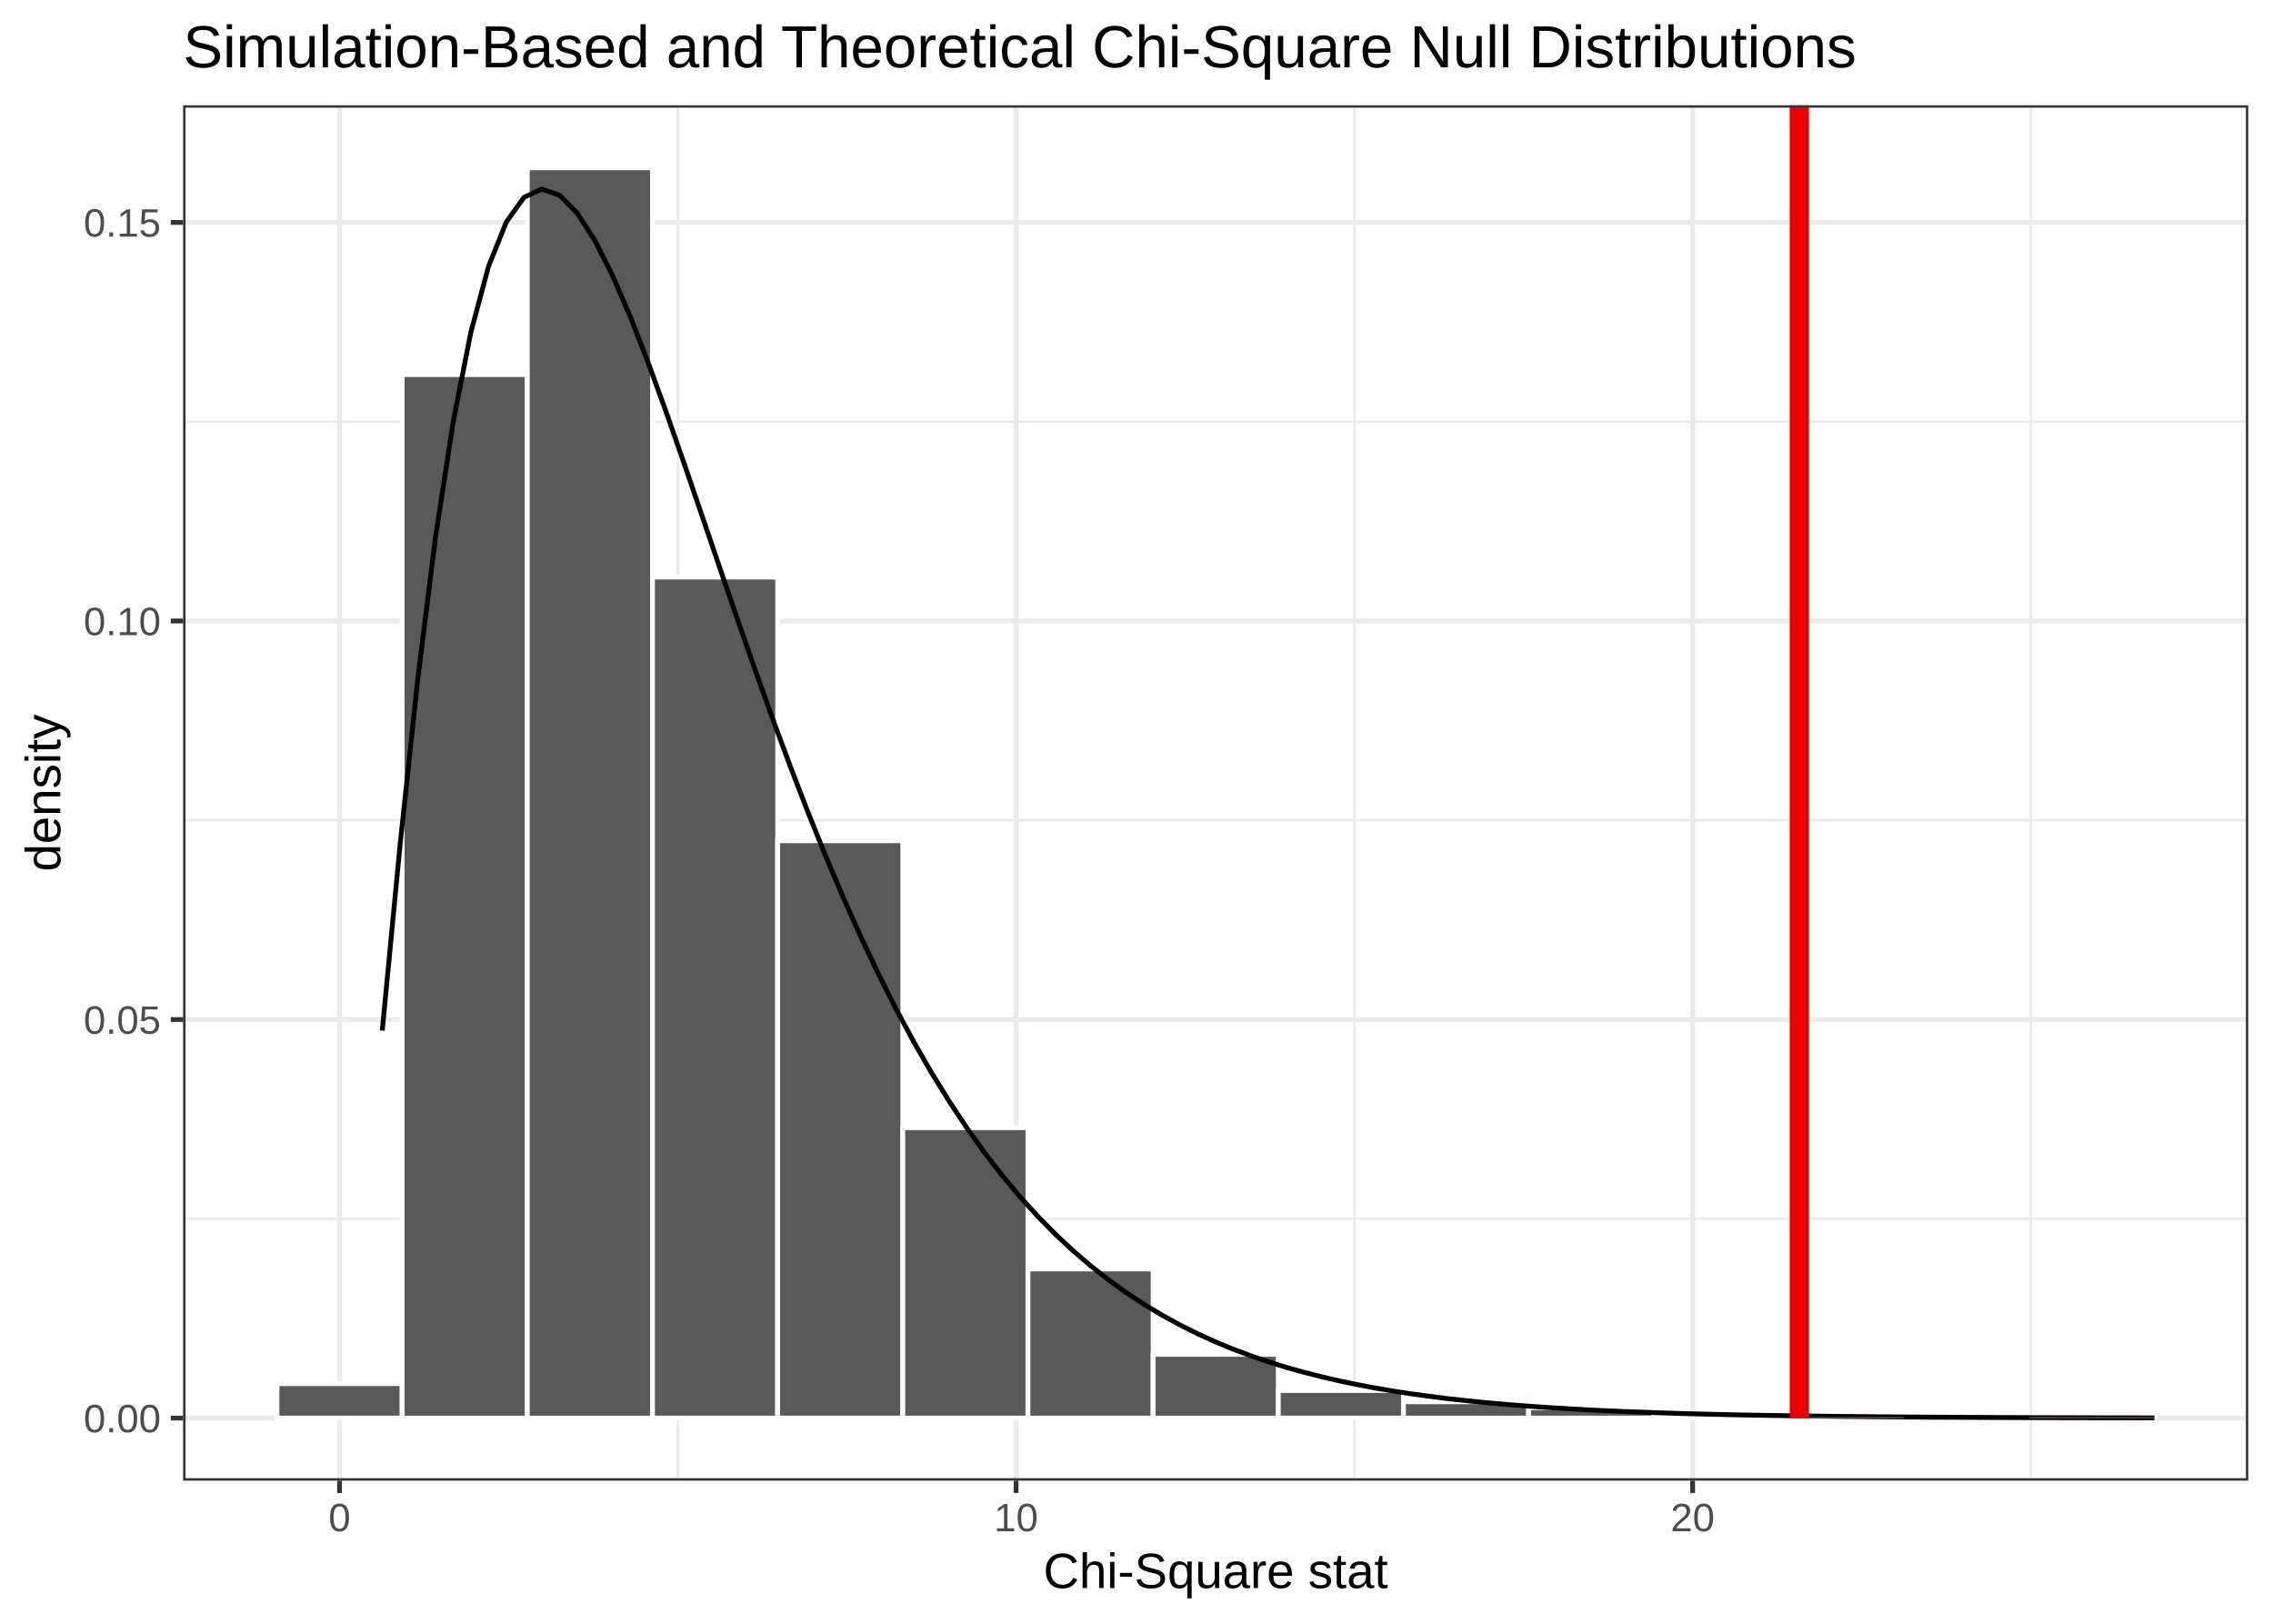
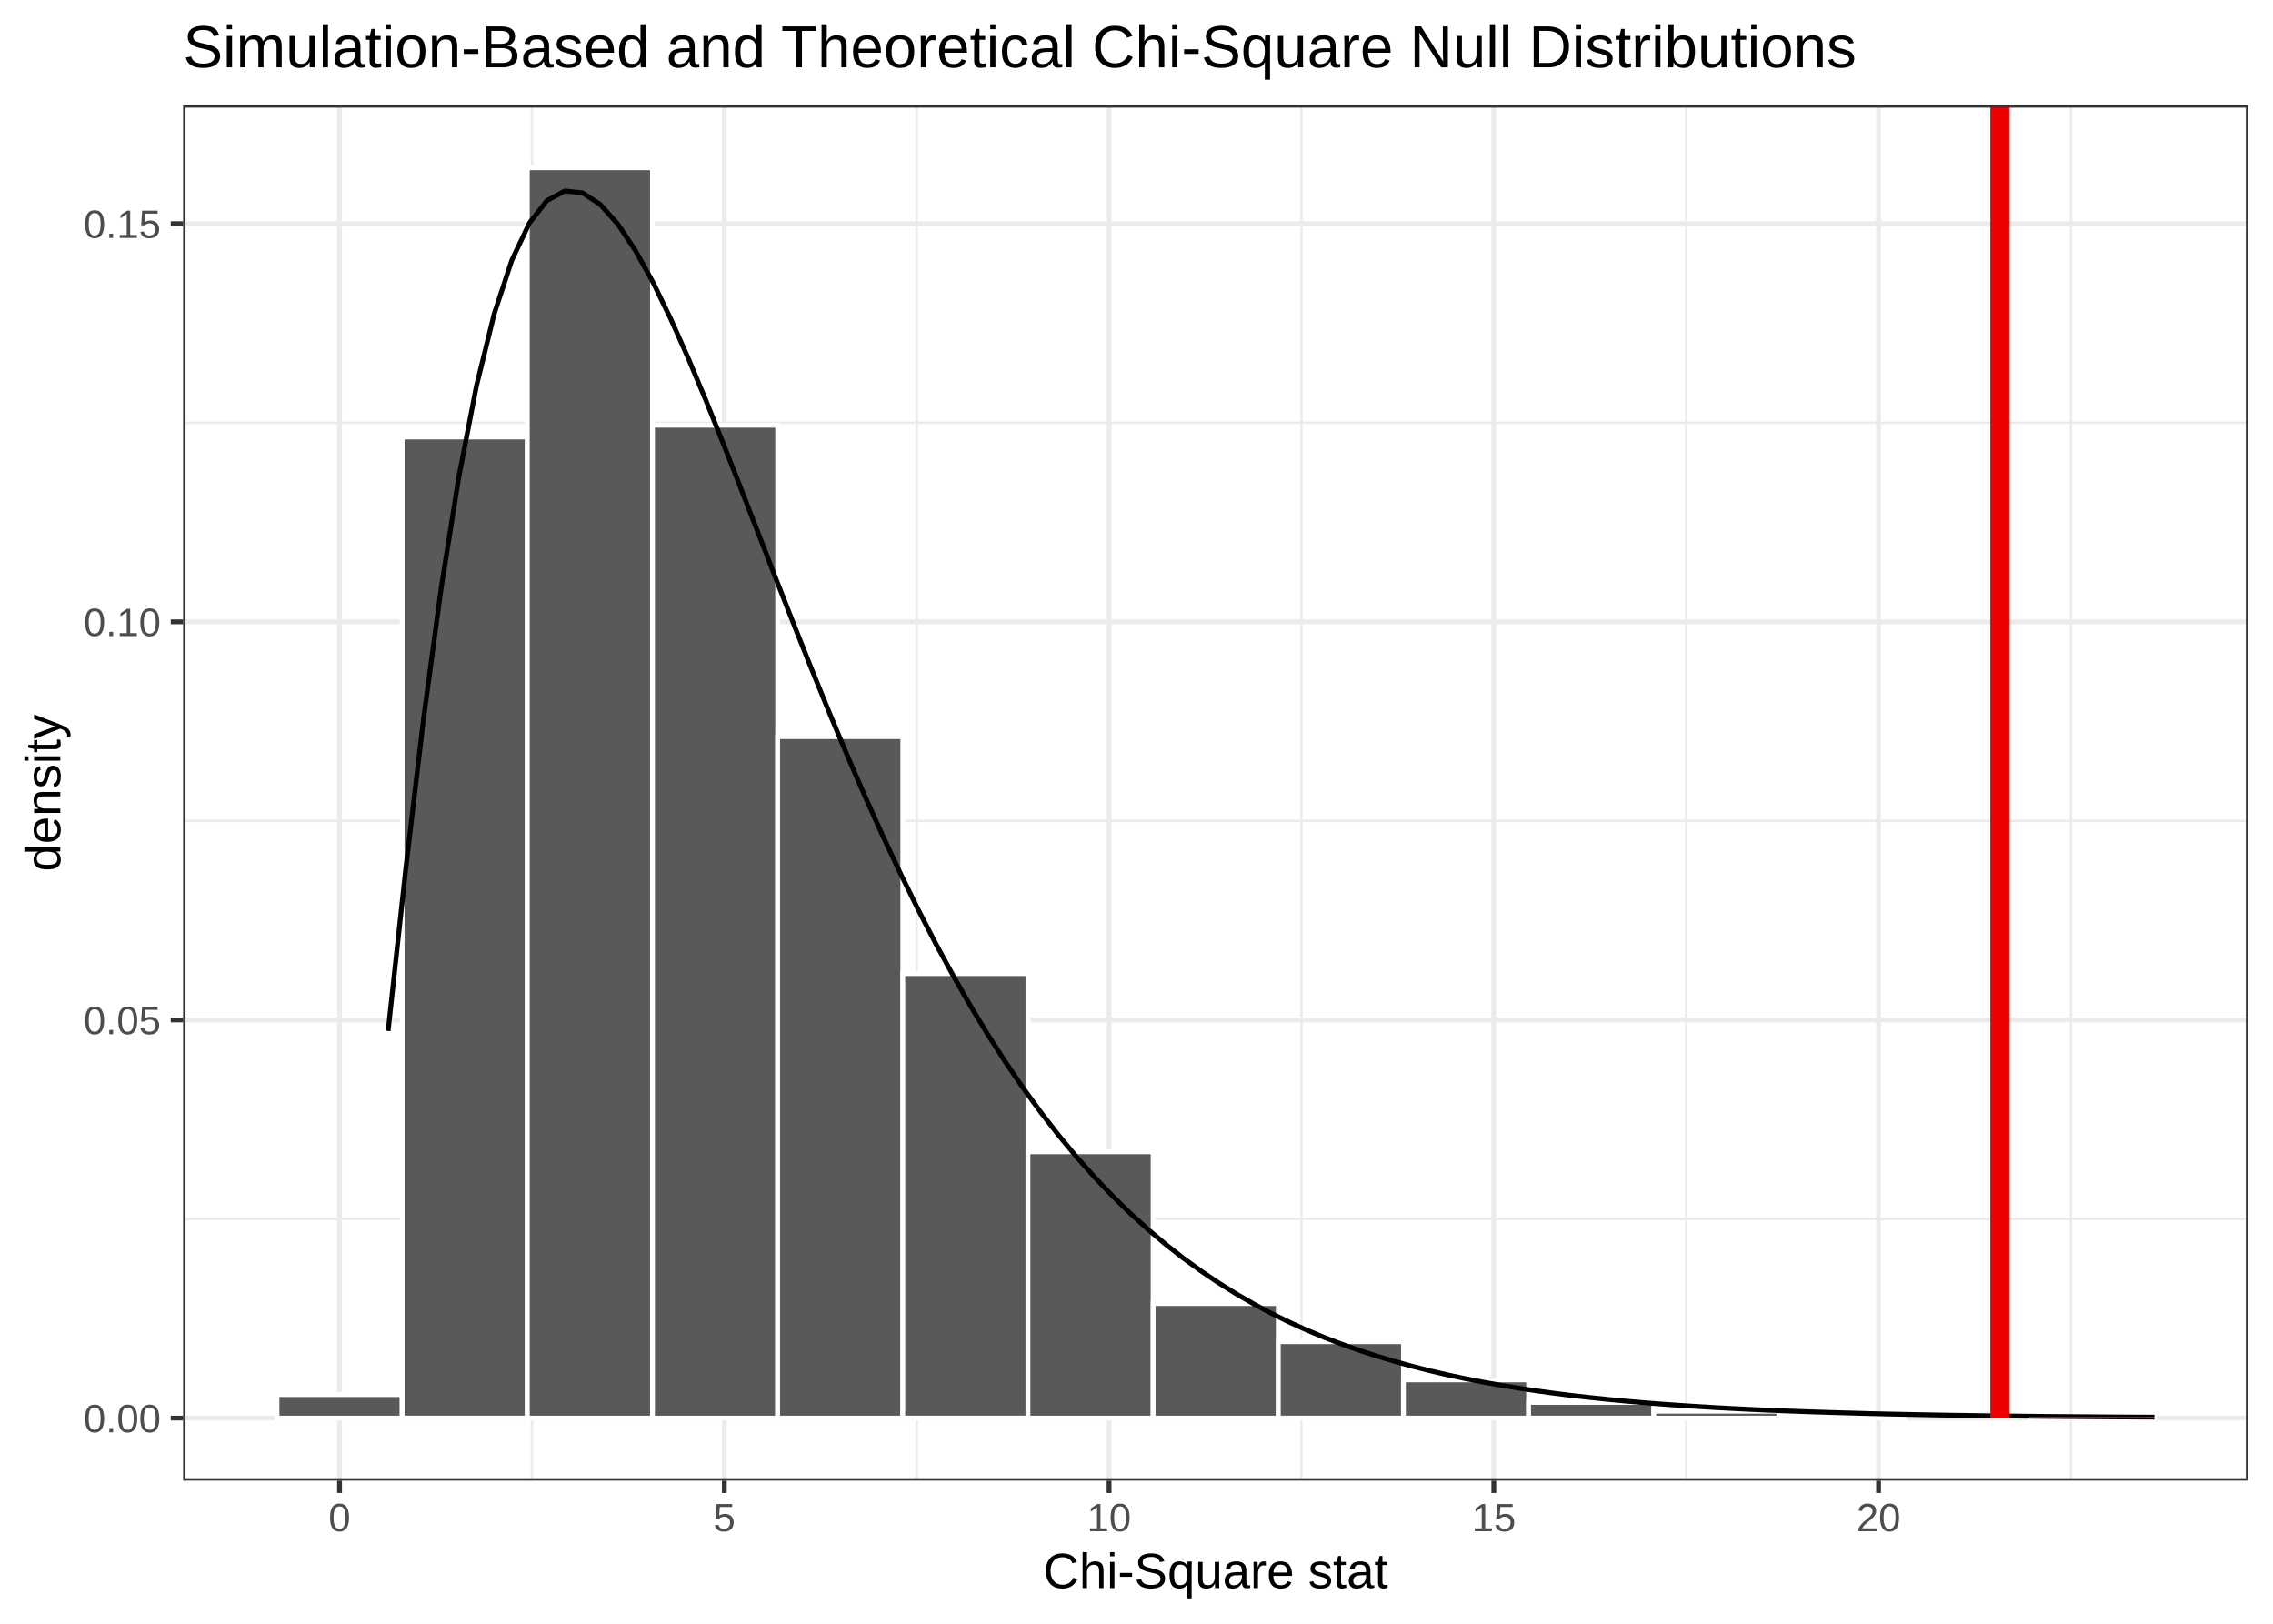
<svg xmlns="http://www.w3.org/2000/svg" class="svglite" width="504.00pt" height="360.00pt" viewBox="0 0 504.00 360.00">
  <defs>
    <style type="text/css">
    .svglite line, .svglite polyline, .svglite polygon, .svglite path, .svglite rect, .svglite circle {
      fill: none;
      stroke: #000000;
      stroke-linecap: round;
      stroke-linejoin: round;
      stroke-miterlimit: 10.00;
    }
    .svglite text {
      white-space: pre;
    }
  </style>
  </defs>
  <rect width="100%" height="100%" style="stroke: none; fill: none;" />
  <defs>
    <clipPath id="cpMC4wMHw1MDQuMDB8MC4wMHwzNjAuMDA=">
      <rect x="0.00" y="0.00" width="504.00" height="360.00" />
    </clipPath>
  </defs>
  <g clip-path="url(#cpMC4wMHw1MDQuMDB8MC4wMHwzNjAuMDA=)">
    <rect x="0.00" y="0.00" width="504.00" height="360.00" style="stroke-width: 1.07; stroke: #FFFFFF; fill: #FFFFFF;" />
  </g>
  <defs>
    <clipPath id="cpNDAuNjB8NDk4LjUyfDIzLjM0fDMyOC4yNw==">
      <rect x="40.60" y="23.34" width="457.92" height="304.93" />
    </clipPath>
  </defs>
  <g clip-path="url(#cpNDAuNjB8NDk4LjUyfDIzLjM0fDMyOC4yNw==)">
    <rect x="40.60" y="23.34" width="457.92" height="304.93" style="stroke-width: 1.07; stroke: none; fill: #FFFFFF;" />
-     <polyline points="40.60,270.22 498.52,270.22 " style="stroke-width: 0.53; stroke: #EBEBEB; stroke-linecap: butt;" />
-     <polyline points="40.60,181.86 498.52,181.86 " style="stroke-width: 0.53; stroke: #EBEBEB; stroke-linecap: butt;" />
-     <polyline points="40.60,93.50 498.52,93.50 " style="stroke-width: 0.53; stroke: #EBEBEB; stroke-linecap: butt;" />
-     <polyline points="150.30,328.27 150.30,23.34 " style="stroke-width: 0.53; stroke: #EBEBEB; stroke-linecap: butt;" />
-     <polyline points="300.30,328.27 300.30,23.34 " style="stroke-width: 0.53; stroke: #EBEBEB; stroke-linecap: butt;" />
-     <polyline points="450.31,328.27 450.31,23.34 " style="stroke-width: 0.53; stroke: #EBEBEB; stroke-linecap: butt;" />
+     <polyline points="40.60,270.27 498.52,270.27 " style="stroke-width: 0.53; stroke: #EBEBEB; stroke-linecap: butt;" />
+     <polyline points="40.60,182.00 498.52,182.00 " style="stroke-width: 0.53; stroke: #EBEBEB; stroke-linecap: butt;" />
+     <polyline points="40.60,93.73 498.52,93.73 " style="stroke-width: 0.53; stroke: #EBEBEB; stroke-linecap: butt;" />
+     <polyline points="117.95,328.27 117.95,23.34 " style="stroke-width: 0.53; stroke: #EBEBEB; stroke-linecap: butt;" />
+     <polyline points="203.26,328.27 203.26,23.34 " style="stroke-width: 0.53; stroke: #EBEBEB; stroke-linecap: butt;" />
+     <polyline points="288.58,328.27 288.58,23.34 " style="stroke-width: 0.53; stroke: #EBEBEB; stroke-linecap: butt;" />
+     <polyline points="373.89,328.27 373.89,23.34 " style="stroke-width: 0.53; stroke: #EBEBEB; stroke-linecap: butt;" />
+     <polyline points="459.20,328.27 459.20,23.34 " style="stroke-width: 0.53; stroke: #EBEBEB; stroke-linecap: butt;" />
    <polyline points="40.60,314.41 498.52,314.41 " style="stroke-width: 1.07; stroke: #EBEBEB; stroke-linecap: butt;" />
-     <polyline points="40.60,226.04 498.52,226.04 " style="stroke-width: 1.07; stroke: #EBEBEB; stroke-linecap: butt;" />
-     <polyline points="40.60,137.68 498.52,137.68 " style="stroke-width: 1.07; stroke: #EBEBEB; stroke-linecap: butt;" />
-     <polyline points="40.60,49.32 498.52,49.32 " style="stroke-width: 1.07; stroke: #EBEBEB; stroke-linecap: butt;" />
+     <polyline points="40.60,226.13 498.52,226.13 " style="stroke-width: 1.07; stroke: #EBEBEB; stroke-linecap: butt;" />
+     <polyline points="40.60,137.86 498.52,137.86 " style="stroke-width: 1.07; stroke: #EBEBEB; stroke-linecap: butt;" />
+     <polyline points="40.60,49.59 498.52,49.59 " style="stroke-width: 1.07; stroke: #EBEBEB; stroke-linecap: butt;" />
    <polyline points="75.29,328.27 75.29,23.34 " style="stroke-width: 1.07; stroke: #EBEBEB; stroke-linecap: butt;" />
-     <polyline points="225.30,328.27 225.30,23.34 " style="stroke-width: 1.07; stroke: #EBEBEB; stroke-linecap: butt;" />
-     <polyline points="375.31,328.27 375.31,23.34 " style="stroke-width: 1.07; stroke: #EBEBEB; stroke-linecap: butt;" />
-     <rect x="61.42" y="306.76" width="27.75" height="7.64" style="stroke-width: 1.07; stroke: #FFFFFF; stroke-linecap: butt; stroke-linejoin: miter; fill: #595959;" />
-     <rect x="89.17" y="83.05" width="27.75" height="231.36" style="stroke-width: 1.07; stroke: #FFFFFF; stroke-linecap: butt; stroke-linejoin: miter; fill: #595959;" />
+     <polyline points="160.61,328.27 160.61,23.34 " style="stroke-width: 1.07; stroke: #EBEBEB; stroke-linecap: butt;" />
+     <polyline points="245.92,328.27 245.92,23.34 " style="stroke-width: 1.07; stroke: #EBEBEB; stroke-linecap: butt;" />
+     <polyline points="331.23,328.27 331.23,23.34 " style="stroke-width: 1.07; stroke: #EBEBEB; stroke-linecap: butt;" />
+     <polyline points="416.54,328.27 416.54,23.34 " style="stroke-width: 1.07; stroke: #EBEBEB; stroke-linecap: butt;" />
+     <rect x="61.42" y="309.20" width="27.75" height="5.21" style="stroke-width: 1.07; stroke: #FFFFFF; stroke-linecap: butt; stroke-linejoin: miter; fill: #595959;" />
+     <rect x="89.17" y="96.89" width="27.75" height="217.51" style="stroke-width: 1.07; stroke: #FFFFFF; stroke-linecap: butt; stroke-linejoin: miter; fill: #595959;" />
    <rect x="116.92" y="37.20" width="27.75" height="277.21" style="stroke-width: 1.07; stroke: #FFFFFF; stroke-linecap: butt; stroke-linejoin: miter; fill: #595959;" />
-     <rect x="144.68" y="127.94" width="27.75" height="186.46" style="stroke-width: 1.07; stroke: #FFFFFF; stroke-linecap: butt; stroke-linejoin: miter; fill: #595959;" />
-     <rect x="172.43" y="186.40" width="27.75" height="128.00" style="stroke-width: 1.07; stroke: #FFFFFF; stroke-linecap: butt; stroke-linejoin: miter; fill: #595959;" />
-     <rect x="200.18" y="250.02" width="27.75" height="64.38" style="stroke-width: 1.07; stroke: #FFFFFF; stroke-linecap: butt; stroke-linejoin: miter; fill: #595959;" />
-     <rect x="227.93" y="281.35" width="27.75" height="33.05" style="stroke-width: 1.07; stroke: #FFFFFF; stroke-linecap: butt; stroke-linejoin: miter; fill: #595959;" />
-     <rect x="255.69" y="300.27" width="27.75" height="14.14" style="stroke-width: 1.07; stroke: #FFFFFF; stroke-linecap: butt; stroke-linejoin: miter; fill: #595959;" />
-     <rect x="283.44" y="308.29" width="27.75" height="6.11" style="stroke-width: 1.07; stroke: #FFFFFF; stroke-linecap: butt; stroke-linejoin: miter; fill: #595959;" />
-     <rect x="311.19" y="310.78" width="27.75" height="3.63" style="stroke-width: 1.07; stroke: #FFFFFF; stroke-linecap: butt; stroke-linejoin: miter; fill: #595959;" />
-     <rect x="338.94" y="312.11" width="27.75" height="2.29" style="stroke-width: 1.07; stroke: #FFFFFF; stroke-linecap: butt; stroke-linejoin: miter; fill: #595959;" />
-     <rect x="366.70" y="313.83" width="27.75" height="0.57" style="stroke-width: 1.07; stroke: #FFFFFF; stroke-linecap: butt; stroke-linejoin: miter; fill: #595959;" />
-     <rect x="394.45" y="314.21" width="27.75" height="0.19" style="stroke-width: 1.07; stroke: #FFFFFF; stroke-linecap: butt; stroke-linejoin: miter; fill: #595959;" />
+     <rect x="144.68" y="94.29" width="27.75" height="220.12" style="stroke-width: 1.07; stroke: #FFFFFF; stroke-linecap: butt; stroke-linejoin: miter; fill: #595959;" />
+     <rect x="172.43" y="163.32" width="27.75" height="151.09" style="stroke-width: 1.07; stroke: #FFFFFF; stroke-linecap: butt; stroke-linejoin: miter; fill: #595959;" />
+     <rect x="200.18" y="215.85" width="27.75" height="98.55" style="stroke-width: 1.07; stroke: #FFFFFF; stroke-linecap: butt; stroke-linejoin: miter; fill: #595959;" />
+     <rect x="227.93" y="255.36" width="27.75" height="59.05" style="stroke-width: 1.07; stroke: #FFFFFF; stroke-linecap: butt; stroke-linejoin: miter; fill: #595959;" />
+     <rect x="255.69" y="289.01" width="27.75" height="25.40" style="stroke-width: 1.07; stroke: #FFFFFF; stroke-linecap: butt; stroke-linejoin: miter; fill: #595959;" />
+     <rect x="283.44" y="297.47" width="27.75" height="16.93" style="stroke-width: 1.07; stroke: #FFFFFF; stroke-linecap: butt; stroke-linejoin: miter; fill: #595959;" />
+     <rect x="311.19" y="305.94" width="27.75" height="8.47" style="stroke-width: 1.07; stroke: #FFFFFF; stroke-linecap: butt; stroke-linejoin: miter; fill: #595959;" />
+     <rect x="338.94" y="310.93" width="27.75" height="3.47" style="stroke-width: 1.07; stroke: #FFFFFF; stroke-linecap: butt; stroke-linejoin: miter; fill: #595959;" />
+     <rect x="366.70" y="312.89" width="27.75" height="1.52" style="stroke-width: 1.07; stroke: #FFFFFF; stroke-linecap: butt; stroke-linejoin: miter; fill: #595959;" />
+     <rect x="394.45" y="313.75" width="27.75" height="0.65" style="stroke-width: 1.07; stroke: #FFFFFF; stroke-linecap: butt; stroke-linejoin: miter; fill: #595959;" />
    <rect x="422.20" y="314.41" width="27.75" height="0.00" style="stroke-width: 1.07; stroke: #FFFFFF; stroke-linecap: butt; stroke-linejoin: miter; fill: #595959;" />
-     <rect x="449.95" y="314.21" width="27.75" height="0.19" style="stroke-width: 1.07; stroke: #FFFFFF; stroke-linecap: butt; stroke-linejoin: miter; fill: #595959;" />
-     <polyline points="84.76,228.48 88.69,187.51 92.62,150.68 96.55,119.23 100.48,93.58 104.41,73.63 108.34,59.01 112.27,49.23 116.20,43.73 120.13,41.93 124.05,43.27 127.98,47.24 131.91,53.33 135.84,61.13 139.77,70.25 143.70,80.35 147.63,91.14 151.56,102.37 155.49,113.84 159.42,125.38 163.35,136.83 167.28,148.08 171.21,159.05 175.14,169.67 179.07,179.86 183.00,189.61 186.93,198.89 190.86,207.67 194.79,215.96 198.71,223.75 202.64,231.05 206.57,237.87 210.50,244.23 214.43,250.14 218.36,255.63 222.29,260.70 226.22,265.39 230.15,269.72 234.08,273.71 238.01,277.37 241.94,280.73 245.87,283.81 249.80,286.64 253.73,289.22 257.66,291.58 261.59,293.73 265.52,295.69 269.44,297.48 273.37,299.10 277.30,300.58 281.23,301.92 285.16,303.14 289.09,304.24 293.02,305.24 296.95,306.15 300.88,306.97 304.81,307.71 308.74,308.38 312.67,308.99 316.60,309.53 320.53,310.03 324.46,310.47 328.39,310.87 332.32,311.23 336.25,311.56 340.17,311.85 344.10,312.12 348.03,312.35 351.96,312.57 355.89,312.76 359.82,312.93 363.75,313.08 367.68,313.22 371.61,313.35 375.54,313.46 379.47,313.56 383.40,313.65 387.33,313.73 391.26,313.80 395.19,313.86 399.12,313.92 403.05,313.97 406.98,314.02 410.91,314.06 414.83,314.10 418.76,314.13 422.69,314.16 426.62,314.19 430.55,314.21 434.48,314.23 438.41,314.25 442.34,314.27 446.27,314.28 450.20,314.30 454.13,314.31 458.06,314.32 461.99,314.33 465.92,314.34 469.85,314.34 473.78,314.35 477.71,314.36 " style="stroke-width: 1.07; stroke-linecap: butt;" />
-     <polygon points="398.97,314.21 398.97,314.21 422.20,314.21 422.20,314.21 422.20,314.28 422.20,314.34 422.20,314.41 422.20,314.41 422.20,314.41 422.20,314.41 422.20,314.41 449.95,314.41 449.95,314.41 449.95,314.41 449.95,314.41 449.95,314.41 449.95,314.34 449.95,314.28 449.95,314.21 449.95,314.21 477.71,314.21 477.71,314.21 477.71,314.41 477.71,314.41 477.71,314.41 449.95,314.41 449.95,314.41 449.95,314.41 449.95,314.41 449.95,314.41 449.95,314.41 449.95,314.41 449.95,314.41 449.95,314.41 422.20,314.41 422.20,314.41 422.20,314.41 422.20,314.41 422.20,314.41 422.20,314.41 422.20,314.41 422.20,314.41 422.20,314.41 398.97,314.41 398.97,314.41 398.97,314.41 " style="stroke-width: 0.00; stroke: none; stroke-linecap: butt; fill: #FFC0CB; fill-opacity: 0.60;" />
-     <polyline points="398.97,314.21 398.97,314.21 422.20,314.21 422.20,314.21 422.20,314.28 422.20,314.34 422.20,314.41 422.20,314.41 422.20,314.41 422.20,314.41 422.20,314.41 449.95,314.41 449.95,314.41 449.95,314.41 449.95,314.41 449.95,314.41 449.95,314.34 449.95,314.28 449.95,314.21 449.95,314.21 477.71,314.21 477.71,314.21 " style="stroke-width: 1.07; stroke: none; stroke-linecap: butt;" />
-     <line x1="398.97" y1="314.41" x2="398.97" y2="23.34" style="stroke-width: 4.27; stroke: #EE0000; stroke-linecap: butt;" />
+     <rect x="449.95" y="314.19" width="27.75" height="0.22" style="stroke-width: 1.07; stroke: #FFFFFF; stroke-linecap: butt; stroke-linejoin: miter; fill: #595959;" />
+     <polyline points="86.06,228.57 89.98,192.53 93.89,159.48 97.81,130.43 101.73,105.77 105.64,85.56 109.56,69.63 113.48,57.70 117.39,49.43 121.31,44.44 125.23,42.34 129.14,42.75 133.06,45.30 136.98,49.67 140.89,55.54 144.81,62.63 148.72,70.70 152.64,79.51 156.56,88.87 160.47,98.61 164.39,108.59 168.31,118.68 172.22,128.76 176.14,138.76 180.06,148.59 183.97,158.20 187.89,167.54 191.81,176.58 195.72,185.27 199.64,193.61 203.55,201.58 207.47,209.17 211.39,216.38 215.30,223.21 219.22,229.66 223.14,235.75 227.05,241.47 230.97,246.85 234.89,251.88 238.80,256.60 242.72,261.00 246.64,265.11 250.55,268.94 254.47,272.51 258.39,275.82 262.30,278.89 266.22,281.74 270.13,284.38 274.05,286.83 277.97,289.09 281.88,291.18 285.80,293.10 289.72,294.88 293.63,296.52 297.55,298.03 301.47,299.41 305.38,300.69 309.30,301.86 313.22,302.94 317.13,303.93 321.05,304.84 324.96,305.67 328.88,306.44 332.80,307.13 336.71,307.77 340.63,308.36 344.55,308.90 348.46,309.39 352.38,309.83 356.30,310.24 360.21,310.62 364.13,310.96 368.05,311.27 371.96,311.55 375.88,311.81 379.79,312.05 383.71,312.26 387.63,312.46 391.54,312.64 395.46,312.80 399.38,312.95 403.29,313.08 407.21,313.20 411.13,313.31 415.04,313.42 418.96,313.51 422.88,313.59 426.79,313.67 430.71,313.74 434.63,313.80 438.54,313.86 442.46,313.91 446.37,313.95 450.29,314.00 454.21,314.04 458.12,314.07 462.04,314.10 465.96,314.13 469.87,314.16 473.79,314.18 477.71,314.20 " style="stroke-width: 1.07; stroke-linecap: butt;" />
+     <polygon points="443.46,314.41 443.46,314.41 449.95,314.41 449.95,314.41 449.95,314.41 449.95,314.41 449.95,314.41 449.95,314.33 449.95,314.26 449.95,314.19 449.95,314.19 477.71,314.19 477.71,314.19 477.71,314.41 477.71,314.41 477.71,314.41 449.95,314.41 449.95,314.41 449.95,314.41 449.95,314.41 449.95,314.41 449.95,314.41 449.95,314.41 449.95,314.41 449.95,314.41 443.46,314.41 443.46,314.41 443.46,314.41 " style="stroke-width: 0.00; stroke: none; stroke-linecap: butt; fill: #FFC0CB; fill-opacity: 0.60;" />
+     <polyline points="443.46,314.41 443.46,314.41 449.95,314.41 449.95,314.41 449.95,314.41 449.95,314.41 449.95,314.41 449.95,314.33 449.95,314.26 449.95,314.19 449.95,314.19 477.71,314.19 477.71,314.19 " style="stroke-width: 1.07; stroke: none; stroke-linecap: butt;" />
+     <line x1="443.46" y1="314.41" x2="443.46" y2="23.34" style="stroke-width: 4.27; stroke: #EE0000; stroke-linecap: butt;" />
    <rect x="40.60" y="23.34" width="457.92" height="304.93" style="stroke-width: 1.07; stroke: #333333;" />
  </g>
  <g clip-path="url(#cpMC4wMHw1MDQuMDB8MC4wMHwzNjAuMDA=)">
    <text x="35.67" y="317.56" text-anchor="end" style="font-size: 8.80px;fill: #4D4D4D; font-family: &quot;Arial&quot;;" textLength="17.13px" lengthAdjust="spacingAndGlyphs">0.00</text>
-     <text x="35.67" y="229.20" text-anchor="end" style="font-size: 8.80px;fill: #4D4D4D; font-family: &quot;Arial&quot;;" textLength="17.13px" lengthAdjust="spacingAndGlyphs">0.05</text>
-     <text x="35.67" y="140.83" text-anchor="end" style="font-size: 8.80px;fill: #4D4D4D; font-family: &quot;Arial&quot;;" textLength="17.13px" lengthAdjust="spacingAndGlyphs">0.10</text>
-     <text x="35.67" y="52.47" text-anchor="end" style="font-size: 8.80px;fill: #4D4D4D; font-family: &quot;Arial&quot;;" textLength="17.13px" lengthAdjust="spacingAndGlyphs">0.15</text>
+     <text x="35.67" y="229.29" text-anchor="end" style="font-size: 8.80px;fill: #4D4D4D; font-family: &quot;Arial&quot;;" textLength="17.13px" lengthAdjust="spacingAndGlyphs">0.05</text>
+     <text x="35.67" y="141.02" text-anchor="end" style="font-size: 8.80px;fill: #4D4D4D; font-family: &quot;Arial&quot;;" textLength="17.13px" lengthAdjust="spacingAndGlyphs">0.10</text>
+     <text x="35.67" y="52.75" text-anchor="end" style="font-size: 8.80px;fill: #4D4D4D; font-family: &quot;Arial&quot;;" textLength="17.13px" lengthAdjust="spacingAndGlyphs">0.15</text>
    <polyline points="37.86,314.41 40.60,314.41 " style="stroke-width: 1.07; stroke: #333333; stroke-linecap: butt;" />
-     <polyline points="37.86,226.04 40.60,226.04 " style="stroke-width: 1.07; stroke: #333333; stroke-linecap: butt;" />
-     <polyline points="37.86,137.68 40.60,137.68 " style="stroke-width: 1.07; stroke: #333333; stroke-linecap: butt;" />
-     <polyline points="37.86,49.32 40.60,49.32 " style="stroke-width: 1.07; stroke: #333333; stroke-linecap: butt;" />
+     <polyline points="37.86,226.13 40.60,226.13 " style="stroke-width: 1.07; stroke: #333333; stroke-linecap: butt;" />
+     <polyline points="37.86,137.86 40.60,137.86 " style="stroke-width: 1.07; stroke: #333333; stroke-linecap: butt;" />
+     <polyline points="37.86,49.59 40.60,49.59 " style="stroke-width: 1.07; stroke: #333333; stroke-linecap: butt;" />
    <polyline points="75.29,331.01 75.29,328.27 " style="stroke-width: 1.07; stroke: #333333; stroke-linecap: butt;" />
-     <polyline points="225.30,331.01 225.30,328.27 " style="stroke-width: 1.07; stroke: #333333; stroke-linecap: butt;" />
-     <polyline points="375.31,331.01 375.31,328.27 " style="stroke-width: 1.07; stroke: #333333; stroke-linecap: butt;" />
+     <polyline points="160.61,331.01 160.61,328.27 " style="stroke-width: 1.07; stroke: #333333; stroke-linecap: butt;" />
+     <polyline points="245.92,331.01 245.92,328.27 " style="stroke-width: 1.07; stroke: #333333; stroke-linecap: butt;" />
+     <polyline points="331.23,331.01 331.23,328.27 " style="stroke-width: 1.07; stroke: #333333; stroke-linecap: butt;" />
+     <polyline points="416.54,331.01 416.54,328.27 " style="stroke-width: 1.07; stroke: #333333; stroke-linecap: butt;" />
    <text x="75.29" y="339.50" text-anchor="middle" style="font-size: 8.80px;fill: #4D4D4D; font-family: &quot;Arial&quot;;" textLength="4.90px" lengthAdjust="spacingAndGlyphs">0</text>
-     <text x="225.30" y="339.50" text-anchor="middle" style="font-size: 8.80px;fill: #4D4D4D; font-family: &quot;Arial&quot;;" textLength="9.79px" lengthAdjust="spacingAndGlyphs">10</text>
-     <text x="375.31" y="339.50" text-anchor="middle" style="font-size: 8.80px;fill: #4D4D4D; font-family: &quot;Arial&quot;;" textLength="9.79px" lengthAdjust="spacingAndGlyphs">20</text>
+     <text x="160.61" y="339.50" text-anchor="middle" style="font-size: 8.80px;fill: #4D4D4D; font-family: &quot;Arial&quot;;" textLength="4.90px" lengthAdjust="spacingAndGlyphs">5</text>
+     <text x="245.92" y="339.50" text-anchor="middle" style="font-size: 8.80px;fill: #4D4D4D; font-family: &quot;Arial&quot;;" textLength="9.79px" lengthAdjust="spacingAndGlyphs">10</text>
+     <text x="331.23" y="339.50" text-anchor="middle" style="font-size: 8.80px;fill: #4D4D4D; font-family: &quot;Arial&quot;;" textLength="9.79px" lengthAdjust="spacingAndGlyphs">15</text>
+     <text x="416.54" y="339.50" text-anchor="middle" style="font-size: 8.80px;fill: #4D4D4D; font-family: &quot;Arial&quot;;" textLength="9.79px" lengthAdjust="spacingAndGlyphs">20</text>
    <text x="269.56" y="352.09" text-anchor="middle" style="font-size: 11.00px; font-family: &quot;Arial&quot;;" textLength="76.43px" lengthAdjust="spacingAndGlyphs">Chi-Square stat</text>
    <text transform="translate(13.37,175.80) rotate(-90)" text-anchor="middle" style="font-size: 11.00px; font-family: &quot;Arial&quot;;" textLength="34.86px" lengthAdjust="spacingAndGlyphs">density</text>
    <text x="40.60" y="14.94" style="font-size: 13.20px; font-family: &quot;Arial&quot;;" textLength="370.99px" lengthAdjust="spacingAndGlyphs">Simulation-Based and Theoretical Chi-Square Null Distributions</text>
  </g>
</svg>
